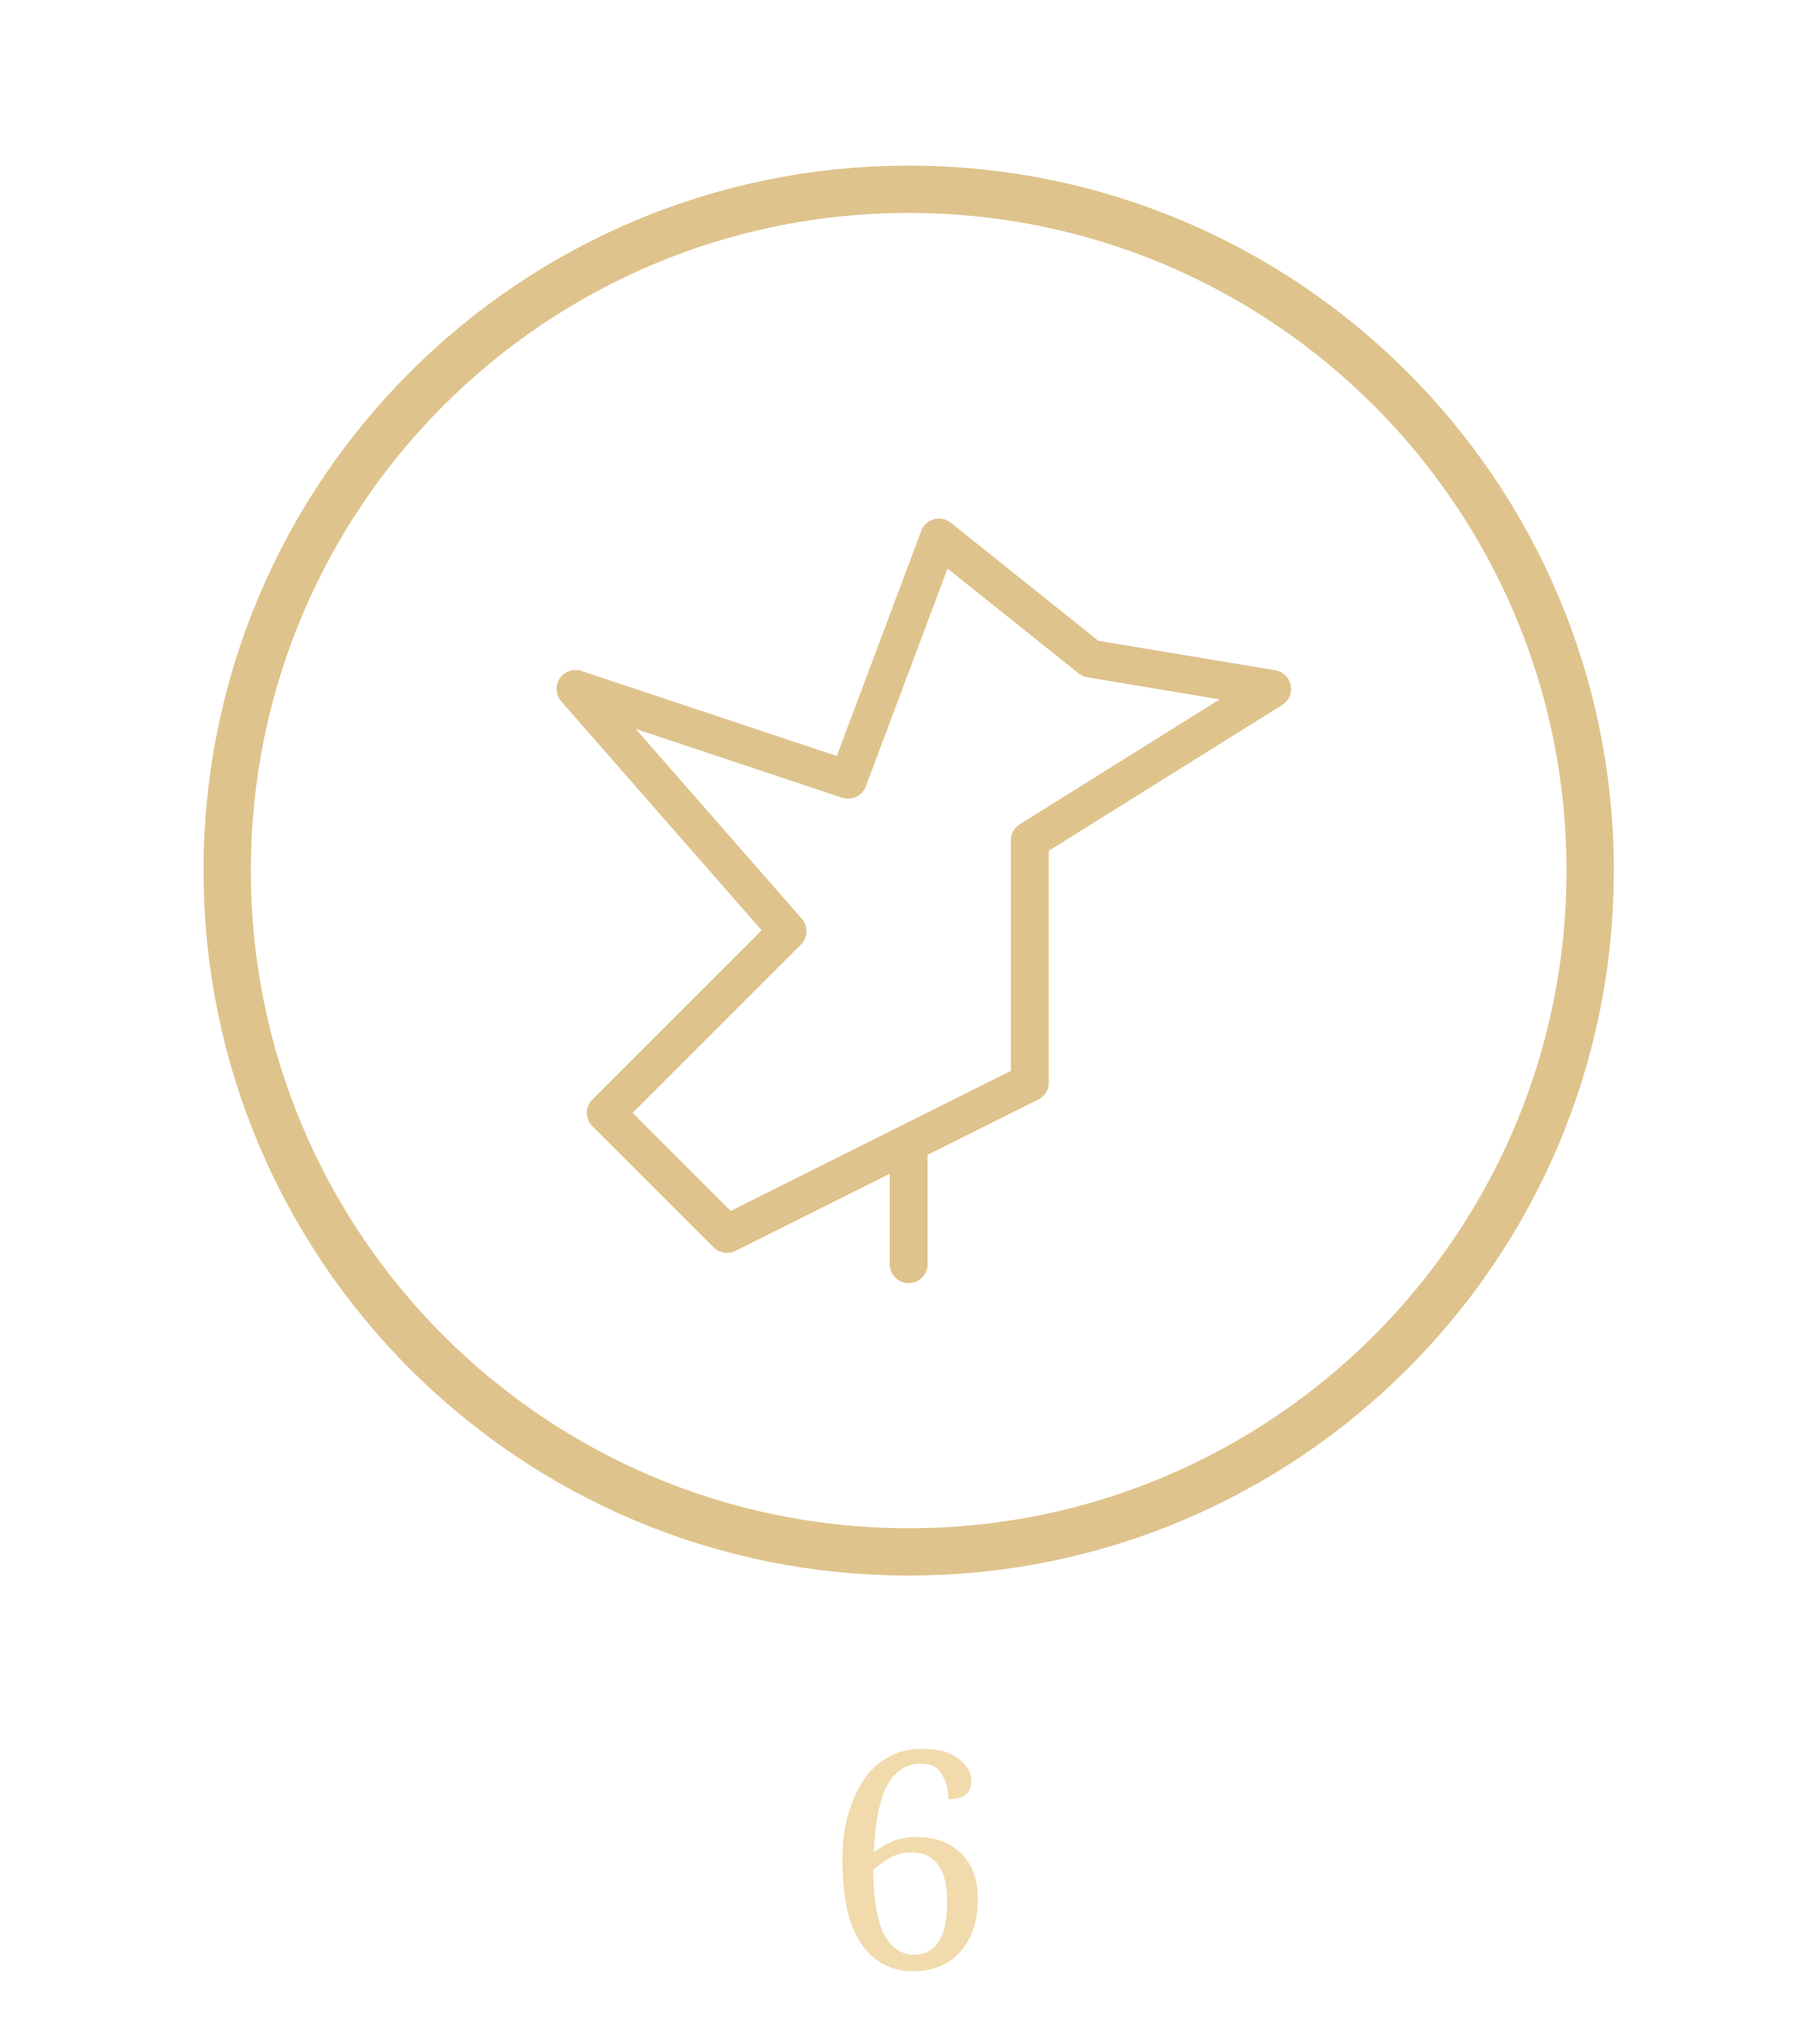
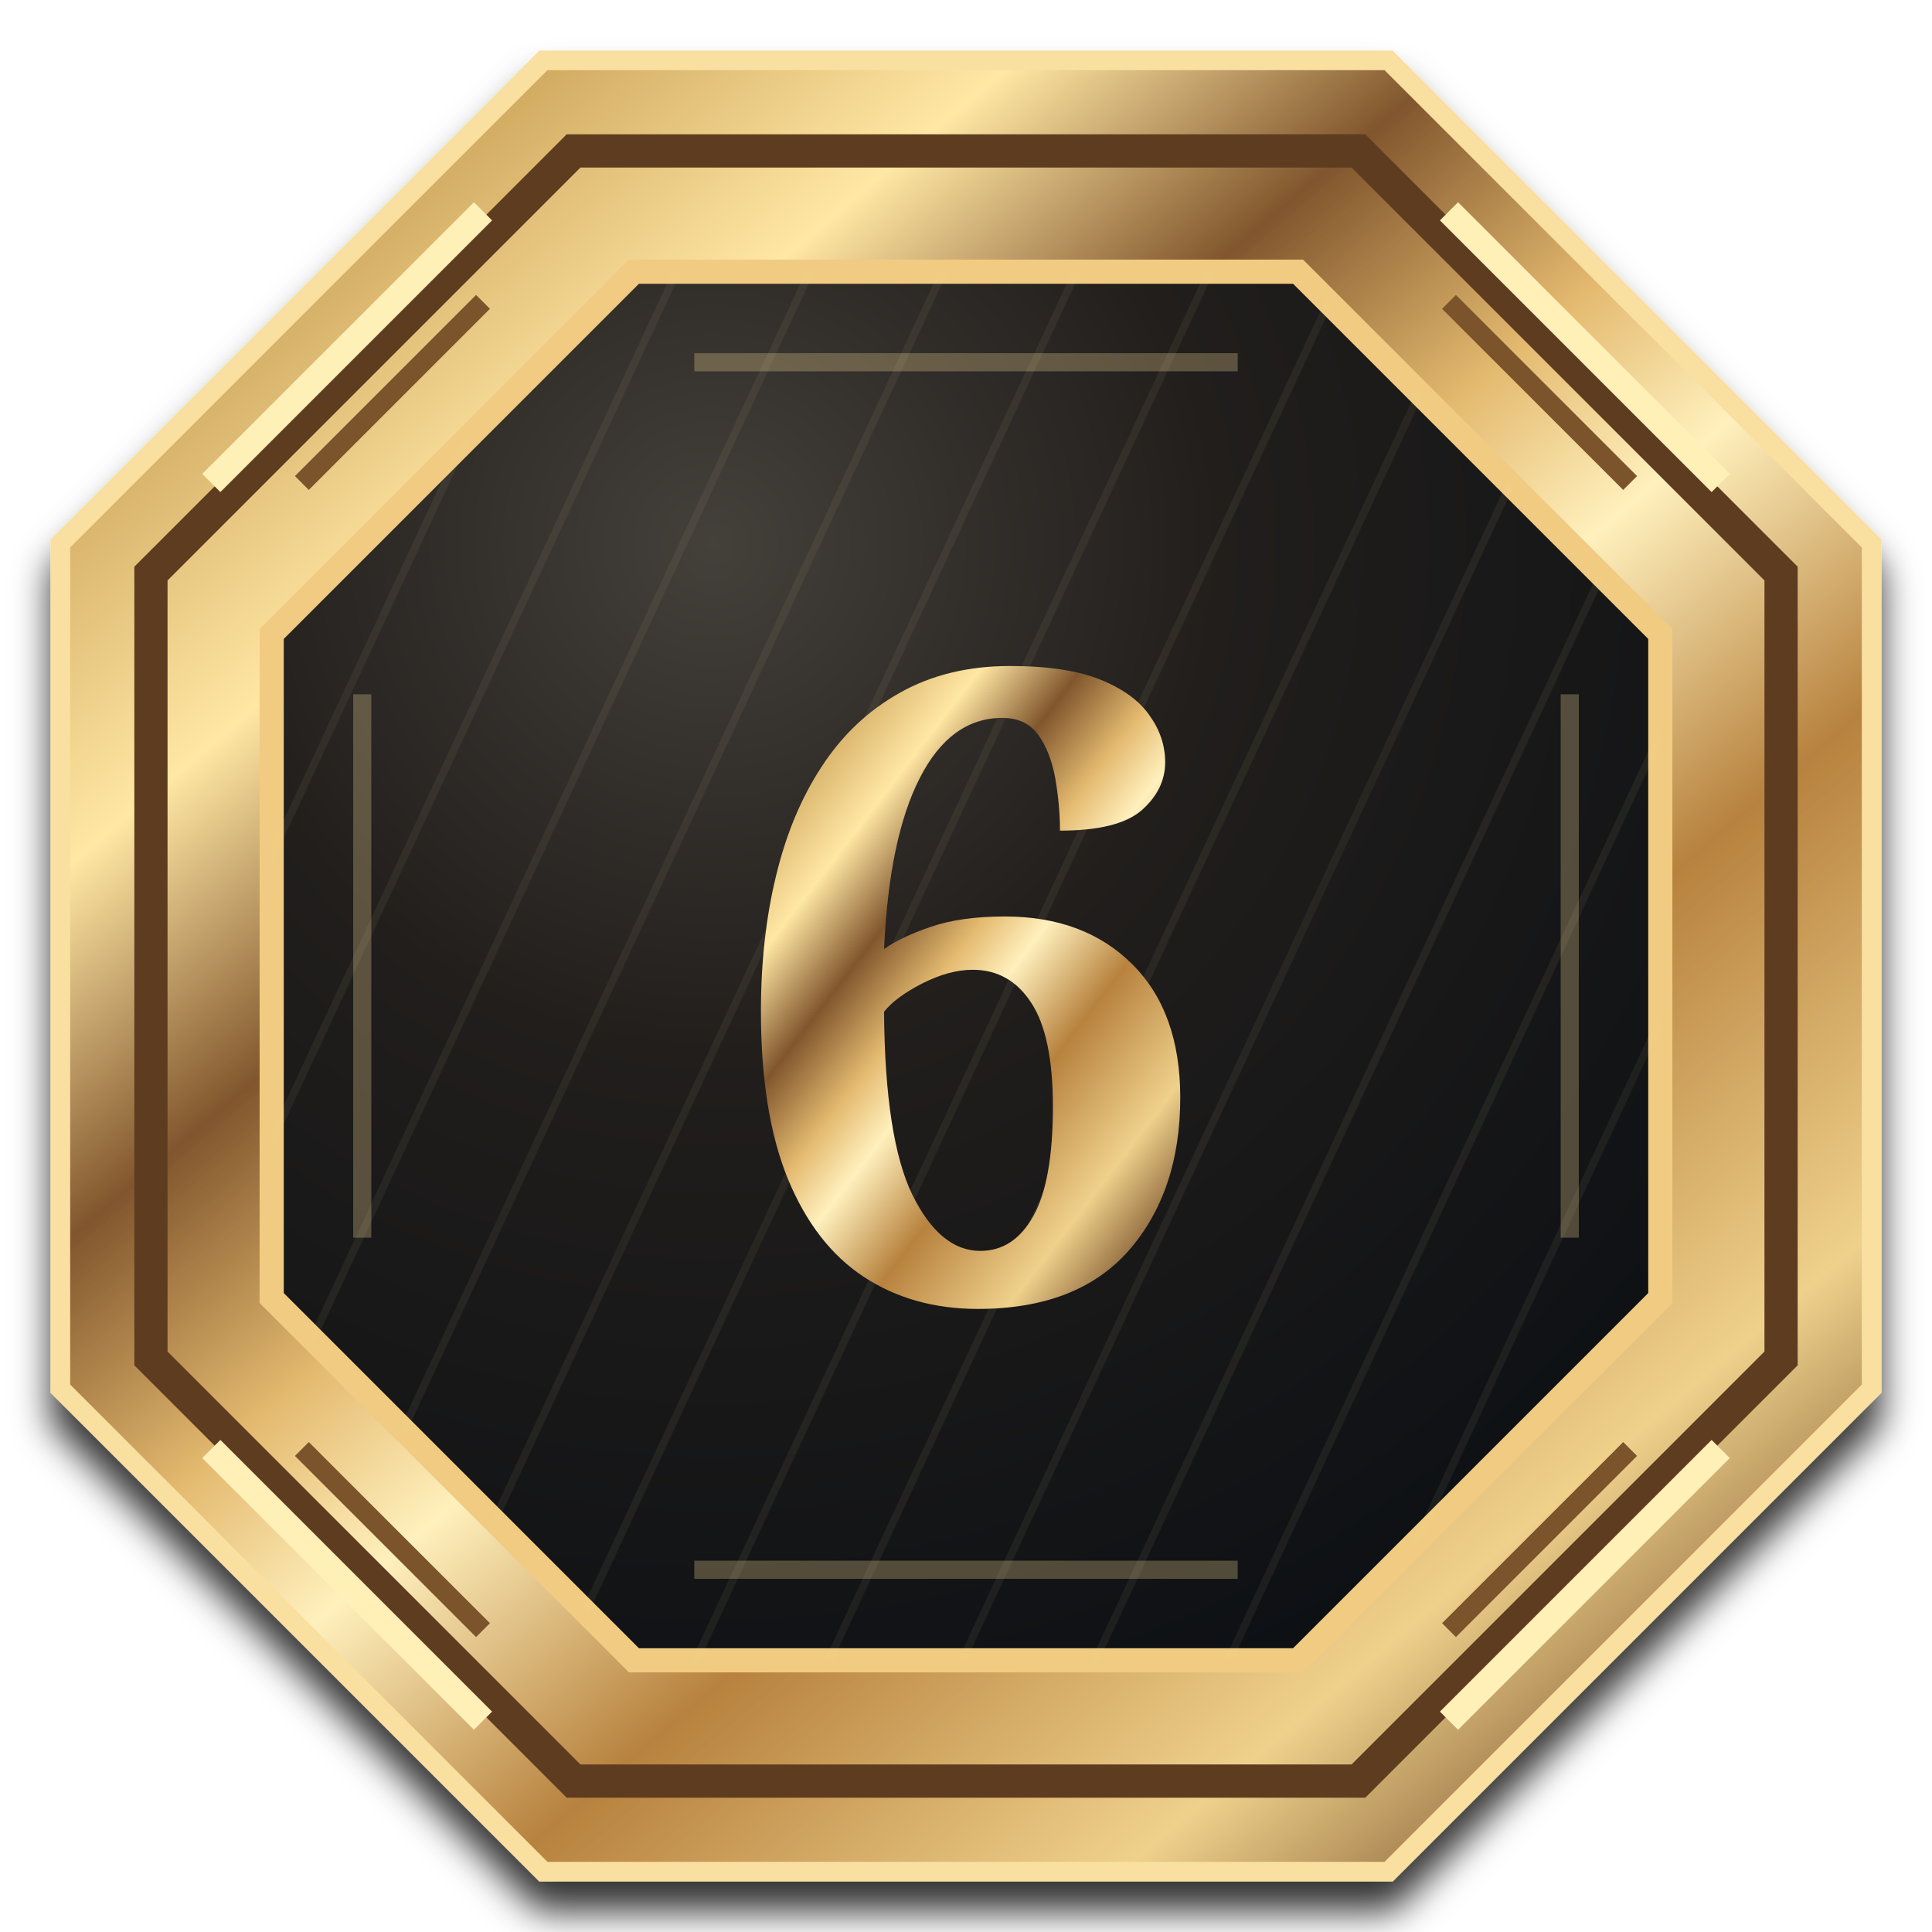
- <svg xmlns="http://www.w3.org/2000/svg" viewBox="0 0 48 54" fill="none" stroke="#dfc38c" stroke-width="1.25" stroke-linecap="round" stroke-linejoin="round">
-   <g transform="translate(4 3)">
-     <circle cx="20" cy="20" r="18" />
-     <g transform="translate(4 4) scale(.8)">
-       <path d="M10 28l6-6-7-8 9 3 3-8 5 4 6 1-8 5v8l-10 5zM20 29v4" />
-     </g>
-   </g>
-   <text x="24" y="52" text-anchor="middle" fill="#f1dbac" stroke="none" font-size="8" font-family="Georgia,serif">6</text>
+ <svg xmlns="http://www.w3.org/2000/svg" viewBox="0 0 64 64" data-luxury-seal="true">
+   <defs>
+     <linearGradient id="gold" x1="0" y1="0" x2=".85" y2="1">
+       <stop stop-color="#fff6d3" />
+       <stop offset=".12" stop-color="#cda45a" />
+       <stop offset=".26" stop-color="#ffe7a4" />
+       <stop offset=".38" stop-color="#81562d" />
+       <stop offset=".49" stop-color="#e4ba70" />
+       <stop offset=".57" stop-color="#fff0bd" />
+       <stop offset=".7" stop-color="#b7823e" />
+       <stop offset=".87" stop-color="#efd18c" />
+       <stop offset="1" stop-color="#78502a" />
+     </linearGradient>
+     <radialGradient id="enamel" cx=".32" cy=".2" r=".9">
+       <stop stop-color="#44403a" />
+       <stop offset=".4" stop-color="#211e1c" />
+       <stop offset="1" stop-color="#0d1014" />
+     </radialGradient>
+     <pattern id="brushed" width="4" height="4" patternUnits="userSpaceOnUse" patternTransform="rotate(25)">
+       <path d="M0 0v4" stroke="#fff0b5" stroke-opacity=".06" stroke-width=".5" />
+     </pattern>
+     <filter id="raised">
+       <feDropShadow dx="0" dy="1" stdDeviation=".6" flood-color="#000" flood-opacity=".8" />
+     </filter>
+   </defs>
+   <path d="M18 2h28l16 16v28L46 62H18L2 46V18z" fill="url(#gold)" stroke="#f9dfa0" stroke-width=".65" filter="url(#raised)" />
+   <path d="M19 5h26l14 14v26L45 59H19L5 45V19z" fill="none" stroke="#5e3c20" stroke-width="1.1" />
+   <path d="M21 9h22l12 12v22L43 55H21L9 43V21z" fill="url(#enamel)" stroke="#f0cb81" stroke-width=".8" />
+   <path d="M21 9h22l12 12v22L43 55H21L9 43V21z" fill="url(#brushed)" />
+   <path d="M23 12h18M12 23v18M23 52h18M52 23v18" fill="none" stroke="#ebce92" stroke-opacity=".3" stroke-width=".6" />
+   <path d="M16 7l-9 9m41-9 9 9M7 48l9 9m32 0 9-9" stroke="#fff0b8" stroke-width=".85" />
+   <path d="M16 10l-6 6m38-6 6 6M10 48l6 6m32 0 6-6" stroke="#7c542b" stroke-width=".65" />
+   <text x="32" y="33" text-anchor="middle" dominant-baseline="middle" fill="url(#gold)" font-size="29" font-weight="600" font-family="Georgia,serif">6</text>
</svg>
